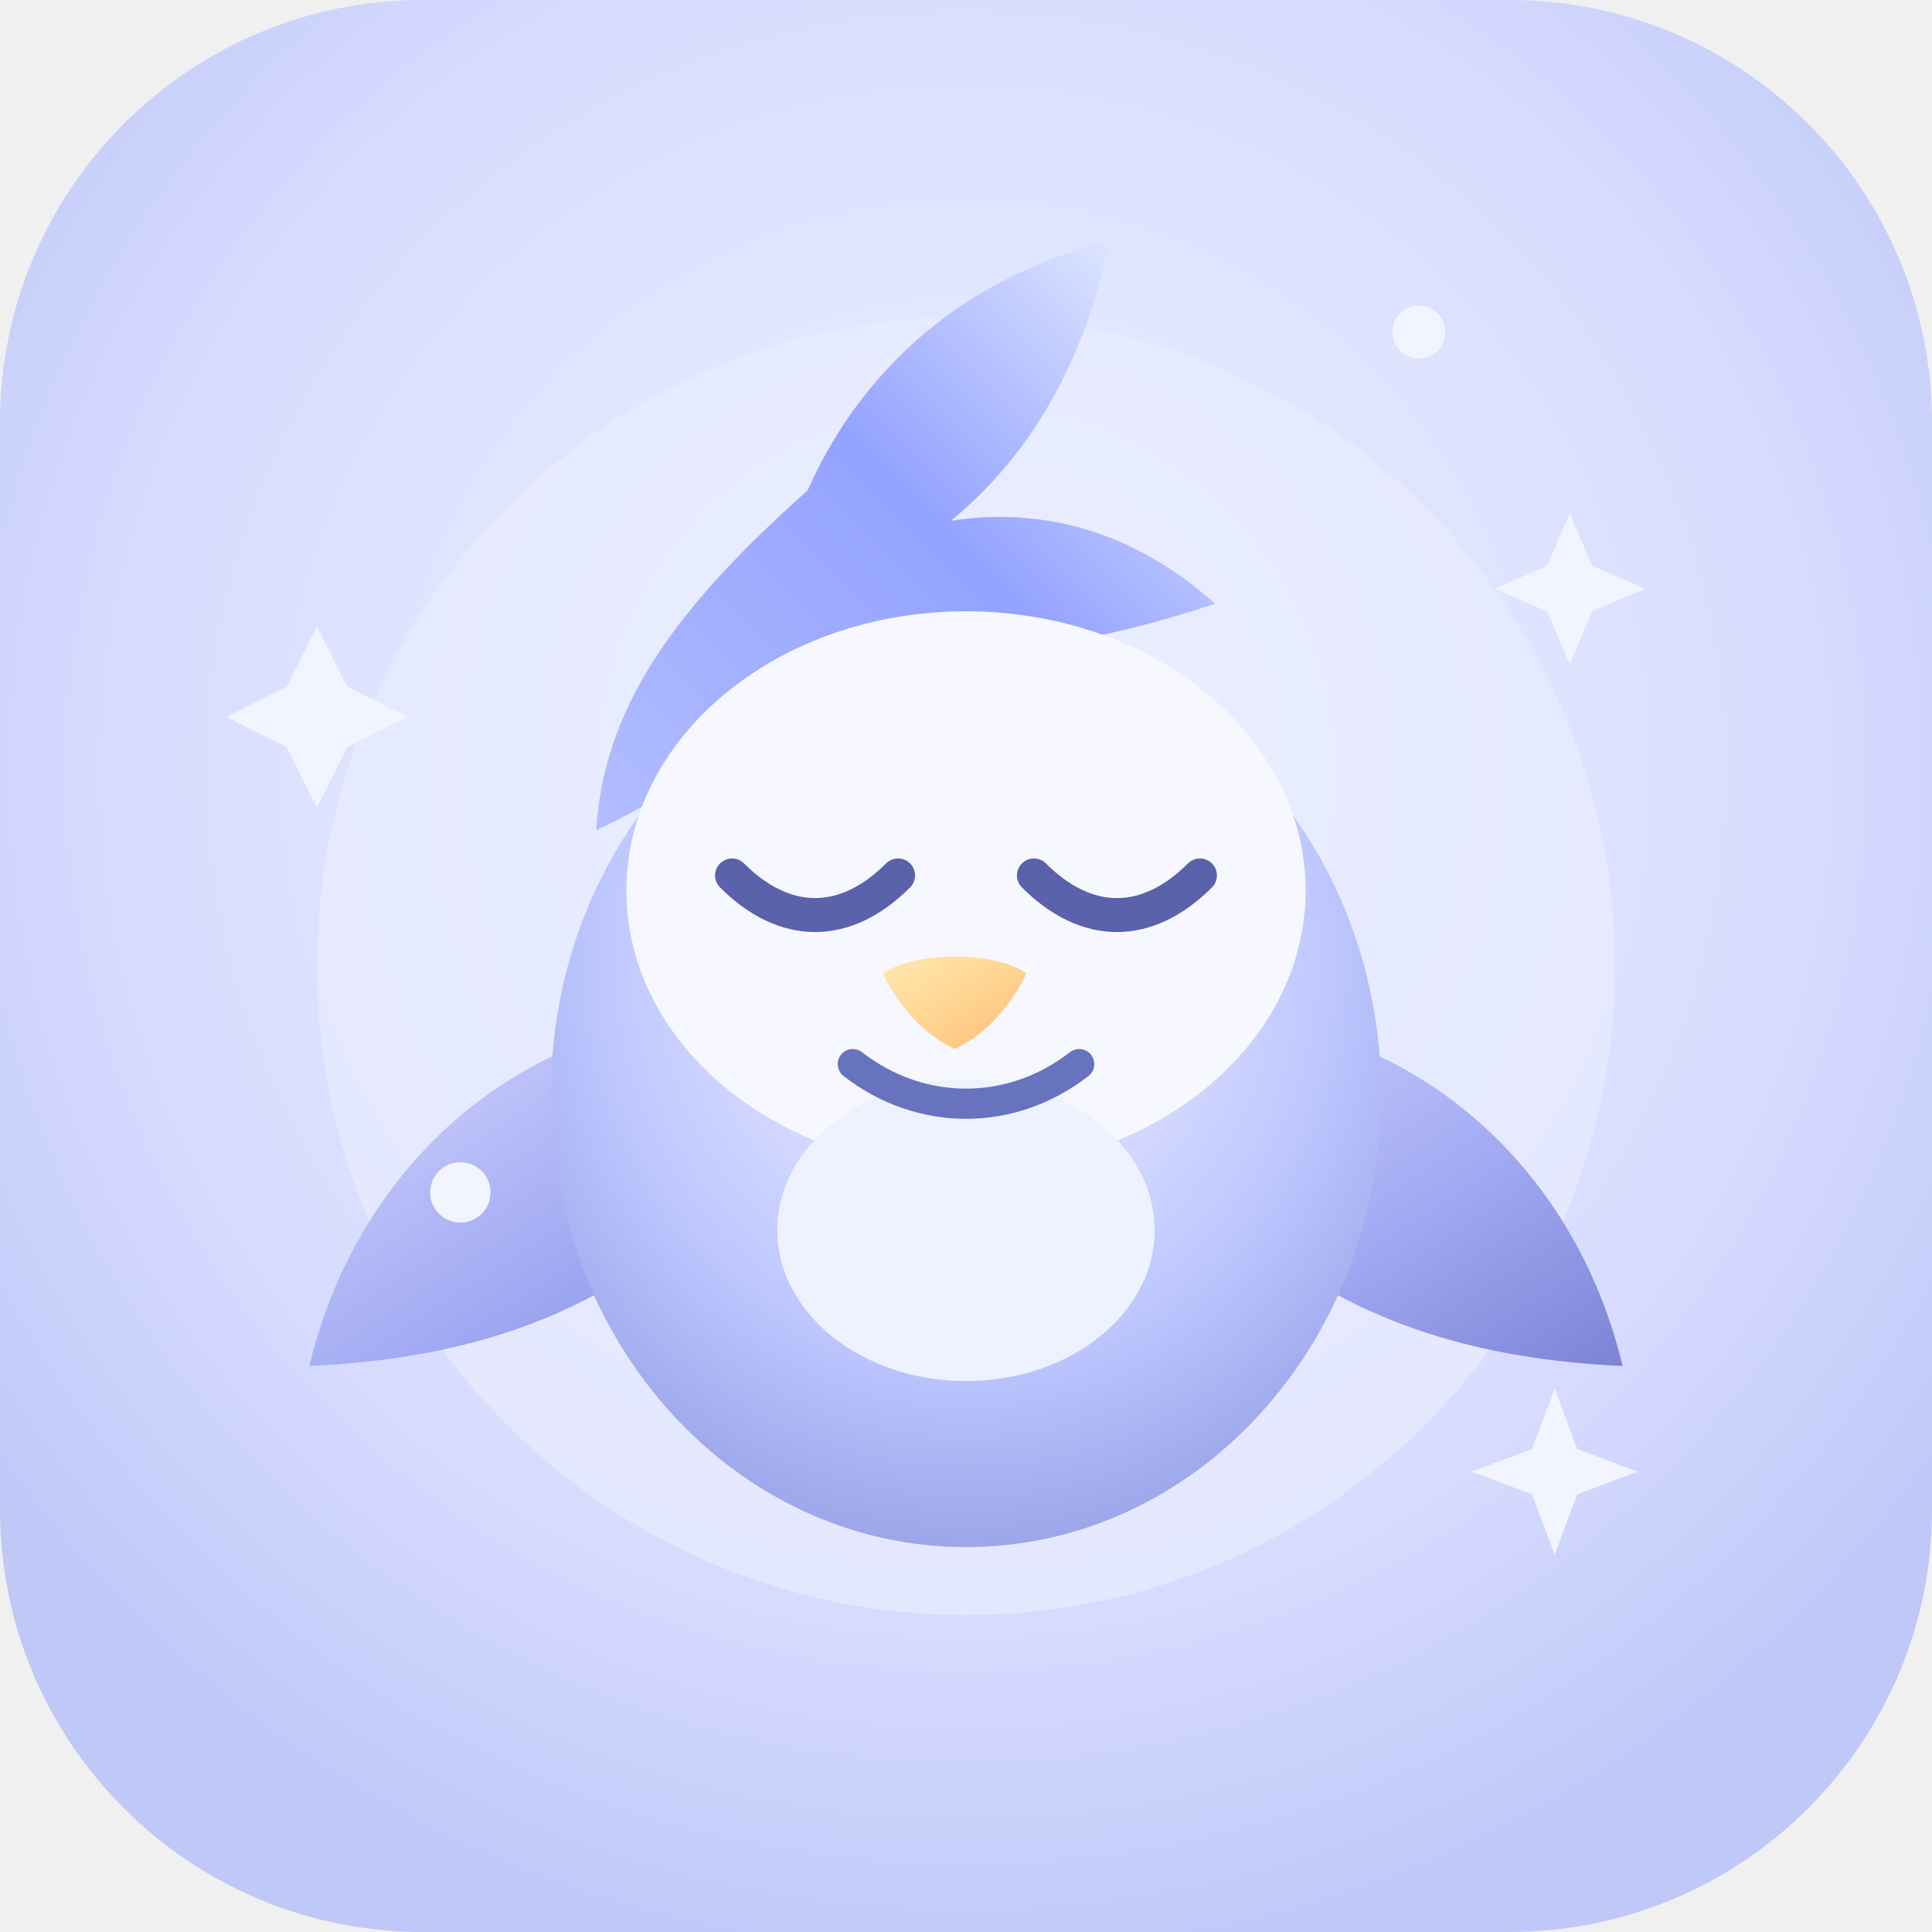
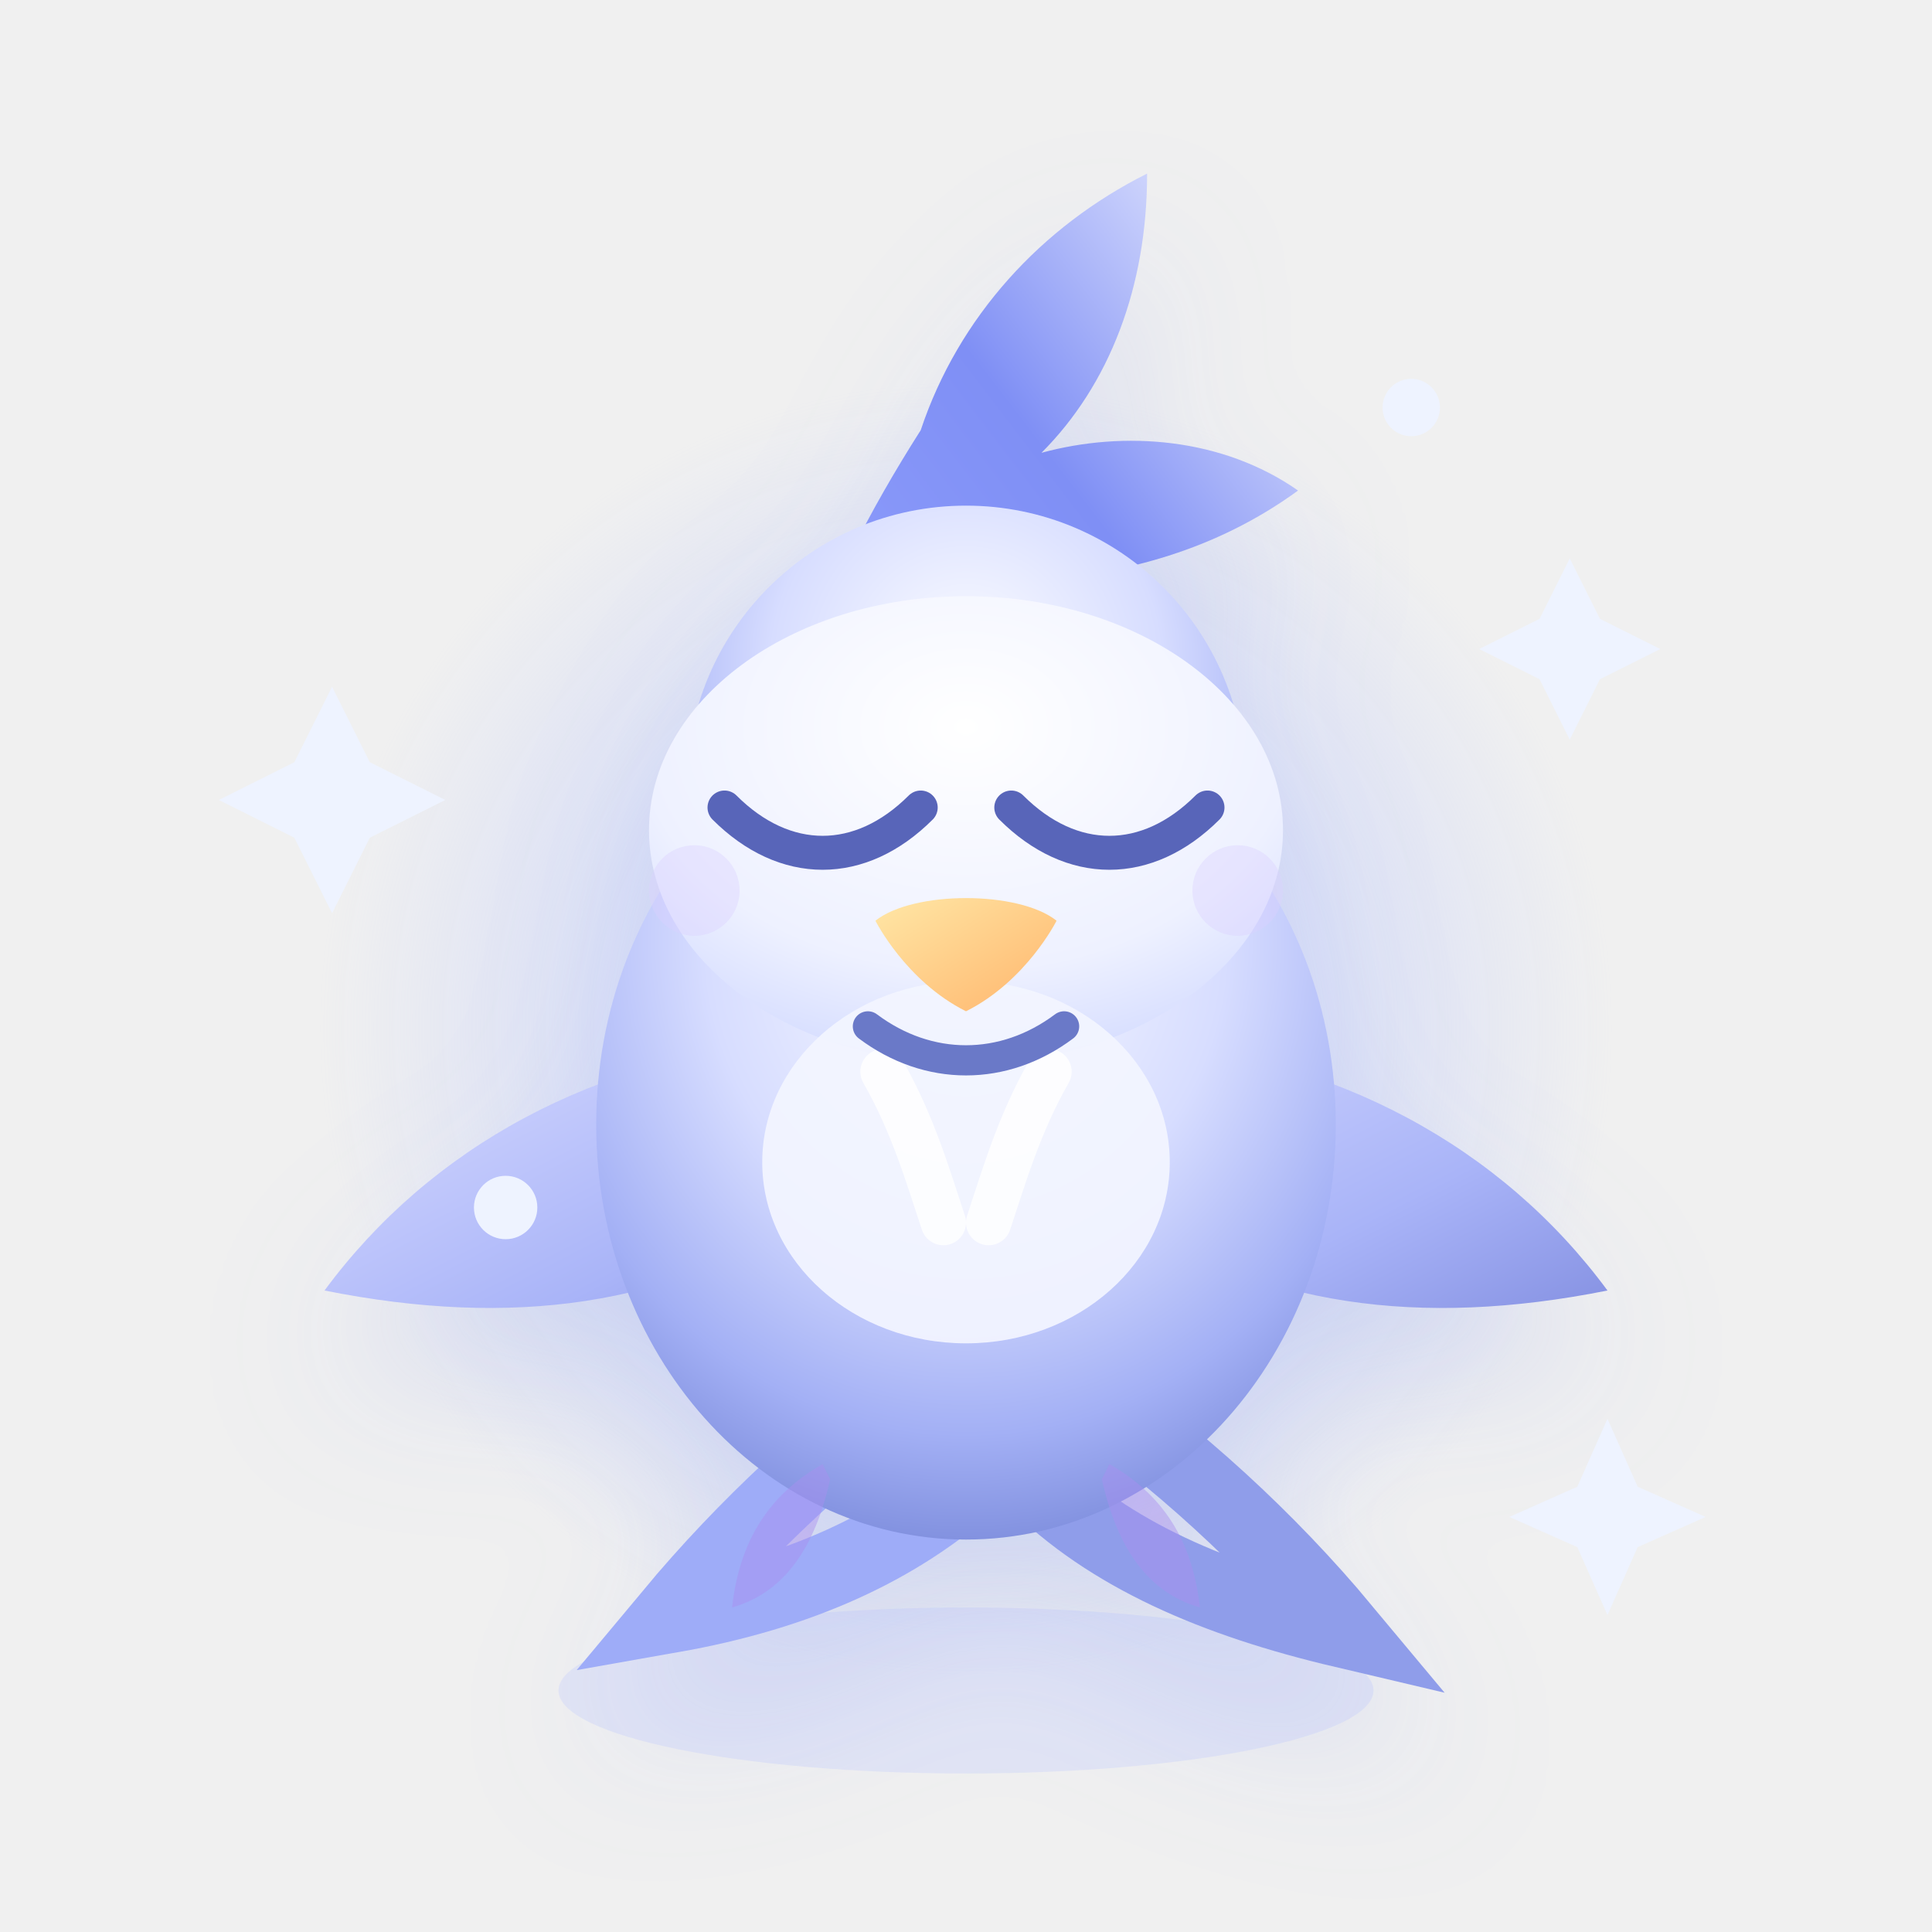
<svg xmlns="http://www.w3.org/2000/svg" width="256" height="256" viewBox="0 0 256 256" role="img" aria-label="Uyuyan Anka maskotu">
  <defs>
-     <radialGradient id="sleepBg" cx="50%" cy="40%" r="62%">
-       <stop offset="0%" stop-color="#eef4ff" />
-       <stop offset="70%" stop-color="#d7dcff" />
-       <stop offset="100%" stop-color="#bfc8f7" />
+     <radialGradient id="sleepAura" cx="50%" cy="48%" r="46%">
+       <stop offset="0%" stop-color="#f0f4ff" stop-opacity="0.96" />
+       <stop offset="58%" stop-color="#b8c6ff" stop-opacity="0.36" />
+       <stop offset="100%" stop-color="#b8c6ff" stop-opacity="0" />
    </radialGradient>
-     <radialGradient id="sleepBody" cx="50%" cy="35%" r="72%">
-       <stop offset="0%" stop-color="#f7f7ff" />
-       <stop offset="60%" stop-color="#bfc8ff" />
-       <stop offset="100%" stop-color="#8f9ce3" />
+     <radialGradient id="sleepBody" cx="50%" cy="28%" r="76%">
+       <stop offset="0%" stop-color="#fbfcff" />
+       <stop offset="46%" stop-color="#d7ddff" />
+       <stop offset="78%" stop-color="#a3b0f5" />
+       <stop offset="100%" stop-color="#7888d9" />
    </radialGradient>
-     <linearGradient id="sleepWing" x1="0%" y1="0%" x2="100%" y2="100%">
-       <stop offset="0%" stop-color="#d6d7ff" />
-       <stop offset="60%" stop-color="#9fa8f2" />
-       <stop offset="100%" stop-color="#7c83d6" />
+     <radialGradient id="sleepFace" cx="50%" cy="28%" r="72%">
+       <stop offset="0%" stop-color="#ffffff" />
+       <stop offset="72%" stop-color="#eef1ff" />
+       <stop offset="100%" stop-color="#d7deff" />
+     </radialGradient>
+     <linearGradient id="sleepWingOuter" x1="0%" y1="0%" x2="100%" y2="100%">
+       <stop offset="0%" stop-color="#d9dcff" />
+       <stop offset="58%" stop-color="#a9b4f8" />
+       <stop offset="100%" stop-color="#7b87dc" />
    </linearGradient>
    <linearGradient id="sleepCrest" x1="0%" y1="100%" x2="100%" y2="0%">
-       <stop offset="0%" stop-color="#b4bfff" />
-       <stop offset="55%" stop-color="#93a2ff" />
-       <stop offset="100%" stop-color="#eef4ff" />
+       <stop offset="0%" stop-color="#95a4ff" />
+       <stop offset="55%" stop-color="#7f8ff5" />
+       <stop offset="100%" stop-color="#f2f4ff" />
    </linearGradient>
    <linearGradient id="sleepBeak" x1="0%" y1="0%" x2="100%" y2="100%">
-       <stop offset="0%" stop-color="#ffeab0" />
-       <stop offset="100%" stop-color="#ffbe73" />
+       <stop offset="0%" stop-color="#ffe7a6" />
+       <stop offset="100%" stop-color="#ffb56c" />
    </linearGradient>
+     <filter id="sleepShadow" x="-40%" y="-40%" width="180%" height="180%">
+       <feDropShadow dx="0" dy="10" stdDeviation="10" flood-color="#8da0f0" flood-opacity="0.24" />
+     </filter>
    <style>
      .sleep-float {
        transform-origin: 128px 136px;
-         animation: sleepFloat 6.8s ease-in-out infinite;
+         animation: sleepFloat 6.4s ease-in-out infinite;
      }
      .sleep-wing-left,
      .sleep-wing-right {
        transform-box: fill-box;
-         animation-duration: 5.2s;
-         animation-timing-function: ease-in-out;
-         animation-iteration-count: infinite;
+         animation: sleepWing 5.2s ease-in-out infinite;
      }
-       .sleep-wing-left {
-         transform-origin: right center;
-         animation-name: sleepWingLeft;
-       }
+       .sleep-wing-left { transform-origin: right center; }
      .sleep-wing-right {
        transform-origin: left center;
        animation-name: sleepWingRight;
      }
-       .sleep-glow {
-         transform-origin: 128px 128px;
-         animation: sleepGlow 4.6s ease-in-out infinite;
-       }
      .sleep-star {
        animation: sleepStar 4.8s ease-in-out infinite;
+         transform-origin: center;
      }
-       .sleep-star.delay {
-         animation-delay: 1.4s;
-       }
-       .sleep-star.delay2 {
-         animation-delay: 2.6s;
+       .sleep-star.delay { animation-delay: 1.4s; }
+       .sleep-star.delay2 { animation-delay: 2.4s; }
+       .sleep-glow {
+         transform-origin: 128px 136px;
+         animation: sleepGlow 4.8s ease-in-out infinite;
      }
      @keyframes sleepFloat {
        0%, 100% { transform: translateY(0px); }
-         50% { transform: translateY(-7px); }
+         50% { transform: translateY(-6px); }
      }
-       @keyframes sleepWingLeft {
+       @keyframes sleepWing {
        0%, 100% { transform: rotate(0deg); }
        50% { transform: rotate(-4deg); }
      }
      @keyframes sleepWingRight {
        0%, 100% { transform: rotate(0deg); }
        50% { transform: rotate(4deg); }
      }
      @keyframes sleepGlow {
-         0%, 100% { opacity: 0.38; transform: scale(0.98); }
-         50% { opacity: 0.74; transform: scale(1.05); }
+         0%, 100% { opacity: 0.34; transform: scale(0.97); }
+         50% { opacity: 0.82; transform: scale(1.04); }
      }
      @keyframes sleepStar {
-         0%, 100% { opacity: 0.25; transform: scale(0.8); }
-         50% { opacity: 0.95; transform: scale(1.05); }
+         0%, 100% { opacity: 0.24; transform: scale(0.82); }
+         50% { opacity: 1; transform: scale(1.06); }
      }
    </style>
  </defs>
-   <rect width="256" height="256" rx="56" fill="url(#sleepBg)" />
-   <circle class="sleep-glow" cx="128" cy="128" r="86" fill="#e9edff" opacity="0.7" />
-   <g class="sleep-float">
-     <path d="M107 65c8-18 23-29 40-33-3 15-10 28-21 37 13-2 25 2 35 11-15 5-28 7-40 6 11 6 18 16 20 29-17-5-29-15-35-29-5 10-14 18-27 24 1-16 10-29 28-45z" fill="url(#sleepCrest)" />
+   <circle class="sleep-glow" cx="128" cy="140" r="92" fill="url(#sleepAura)" />
+   <ellipse cx="128" cy="224" rx="54" ry="11" fill="#bcc7ff" opacity="0.28" />
+   <g class="sleep-float" filter="url(#sleepShadow)">
+     <path d="M122 57c5-15 16-27 30-34 0 15-5 28-14 37 11-3 24-2 34 5-11 8-23 11-35 12 13 4 22 12 28 24-16 0-29-5-40-17-1 10-8 20-21 29-2-16 4-34 18-56z" fill="url(#sleepCrest)" />
    <g class="sleep-wing-left">
-       <path d="M84 136c-23 6-38 24-43 45 23-1 42-8 56-24 5 6 10 11 15 14-2-24-11-40-28-35z" fill="url(#sleepWing)" />
+       <path d="M105 138c-26 2-48 14-62 33 25 5 46 2 64-10 4 9 11 16 20 21 2-24-2-41-22-44z" fill="url(#sleepWingOuter)" />
    </g>
    <g class="sleep-wing-right">
-       <path d="M172 136c23 6 38 24 43 45-23-1-42-8-56-24-5 6-10 11-15 14 2-24 11-40 28-35z" fill="url(#sleepWing)" />
+       <path d="M151 138c26 2 48 14 62 33-25 5-46 2-64-10-4 9-11 16-20 21-2-24 2-41 22-44z" fill="url(#sleepWingOuter)" />
    </g>
-     <ellipse cx="128" cy="145" rx="55" ry="60" fill="url(#sleepBody)" />
-     <ellipse cx="128" cy="118" rx="45" ry="37" fill="#f7f8ff" />
-     <ellipse cx="128" cy="163" rx="25" ry="20" fill="#eef2ff" />
-     <path d="M97 116c7 7 15 7 22 0" fill="none" stroke="#5962aa" stroke-linecap="round" stroke-width="4.5" />
-     <path d="M137 116c7 7 15 7 22 0" fill="none" stroke="#5962aa" stroke-linecap="round" stroke-width="4.5" />
-     <path d="M117 129c4-3 15-3 19 0 0 0-3 7-9.5 10-6.5-3-9.5-10-9.5-10z" fill="url(#sleepBeak)" />
-     <path d="M113 141c9 7 21 7 30 0" fill="none" stroke="#6773bf" stroke-linecap="round" stroke-width="4" />
+     <path d="M122 183c-12 9-23 19-33 31 17-3 30-9 40-18" fill="none" stroke="#9eacf8" stroke-linecap="round" stroke-width="10" />
+     <path d="M143 184c13 9 25 20 35 32-17-4-31-10-41-20" fill="none" stroke="#8f9dea" stroke-linecap="round" stroke-width="10" />
+     <ellipse cx="128" cy="149" rx="49" ry="55" fill="url(#sleepBody)" />
+     <circle cx="128" cy="104" r="37" fill="url(#sleepBody)" />
+     <ellipse cx="128" cy="110" rx="42" ry="31" fill="url(#sleepFace)" />
+     <ellipse cx="128" cy="154" rx="27" ry="24" fill="#f3f5ff" opacity="0.92" />
+     <path d="M117 142c4 7 6 14 8 20" fill="none" stroke="#ffffff" stroke-linecap="round" stroke-width="6" opacity="0.82" />
+     <path d="M139 142c-4 7-6 14-8 20" fill="none" stroke="#ffffff" stroke-linecap="round" stroke-width="6" opacity="0.82" />
+     <path d="M96 107c8 8 18 8 26 0" fill="none" stroke="#5965b9" stroke-linecap="round" stroke-width="4.5" />
+     <path d="M134 107c8 8 18 8 26 0" fill="none" stroke="#5965b9" stroke-linecap="round" stroke-width="4.5" />
+     <circle cx="92" cy="118" r="6" fill="#d9cfff" opacity="0.38" />
+     <circle cx="164" cy="118" r="6" fill="#d9cfff" opacity="0.38" />
+     <path d="M116 122c5-4 19-4 24 0 0 0-4 8-12 12-8-4-12-12-12-12z" fill="url(#sleepBeak)" />
+     <path d="M115 136c8 6 18 6 26 0" fill="none" stroke="#6b79c8" stroke-linecap="round" stroke-width="4" />
+     <g fill="#a88ef0" opacity="0.45">
+       <path d="M110 196c-2 9-6 15-13 17 1-9 5-15 12-19" />
+       <path d="M146 196c2 9 6 15 13 17-1-9-5-15-12-19" />
+     </g>
  </g>
-   <g fill="#f2f5ff">
-     <path class="sleep-star" d="M42 83l4 8 8 4-8 4-4 8-4-8-8-4 8-4z" />
-     <path class="sleep-star delay" d="M208 68l3 7 7 3-7 3-3 7-3-7-7-3 7-3z" />
-     <path class="sleep-star delay2" d="M206 184l3 8 8 3-8 3-3 8-3-8-8-3 8-3z" />
-     <circle class="sleep-star delay" cx="61" cy="158" r="4" />
-     <circle class="sleep-star delay2" cx="188" cy="44" r="3.5" />
+   <g fill="#eef3ff">
+     <path class="sleep-star" d="M44 91l5 10 10 5-10 5-5 10-5-10-10-5 10-5z" />
+     <path class="sleep-star delay" d="M208 74l4 8 8 4-8 4-4 8-4-8-8-4 8-4z" />
+     <path class="sleep-star delay2" d="M213 188l4 9 9 4-9 4-4 9-4-9-9-4 9-4z" />
+     <circle class="sleep-star delay" cx="67" cy="160" r="4.2" />
+     <circle class="sleep-star delay2" cx="187" cy="54" r="3.8" />
  </g>
</svg>
